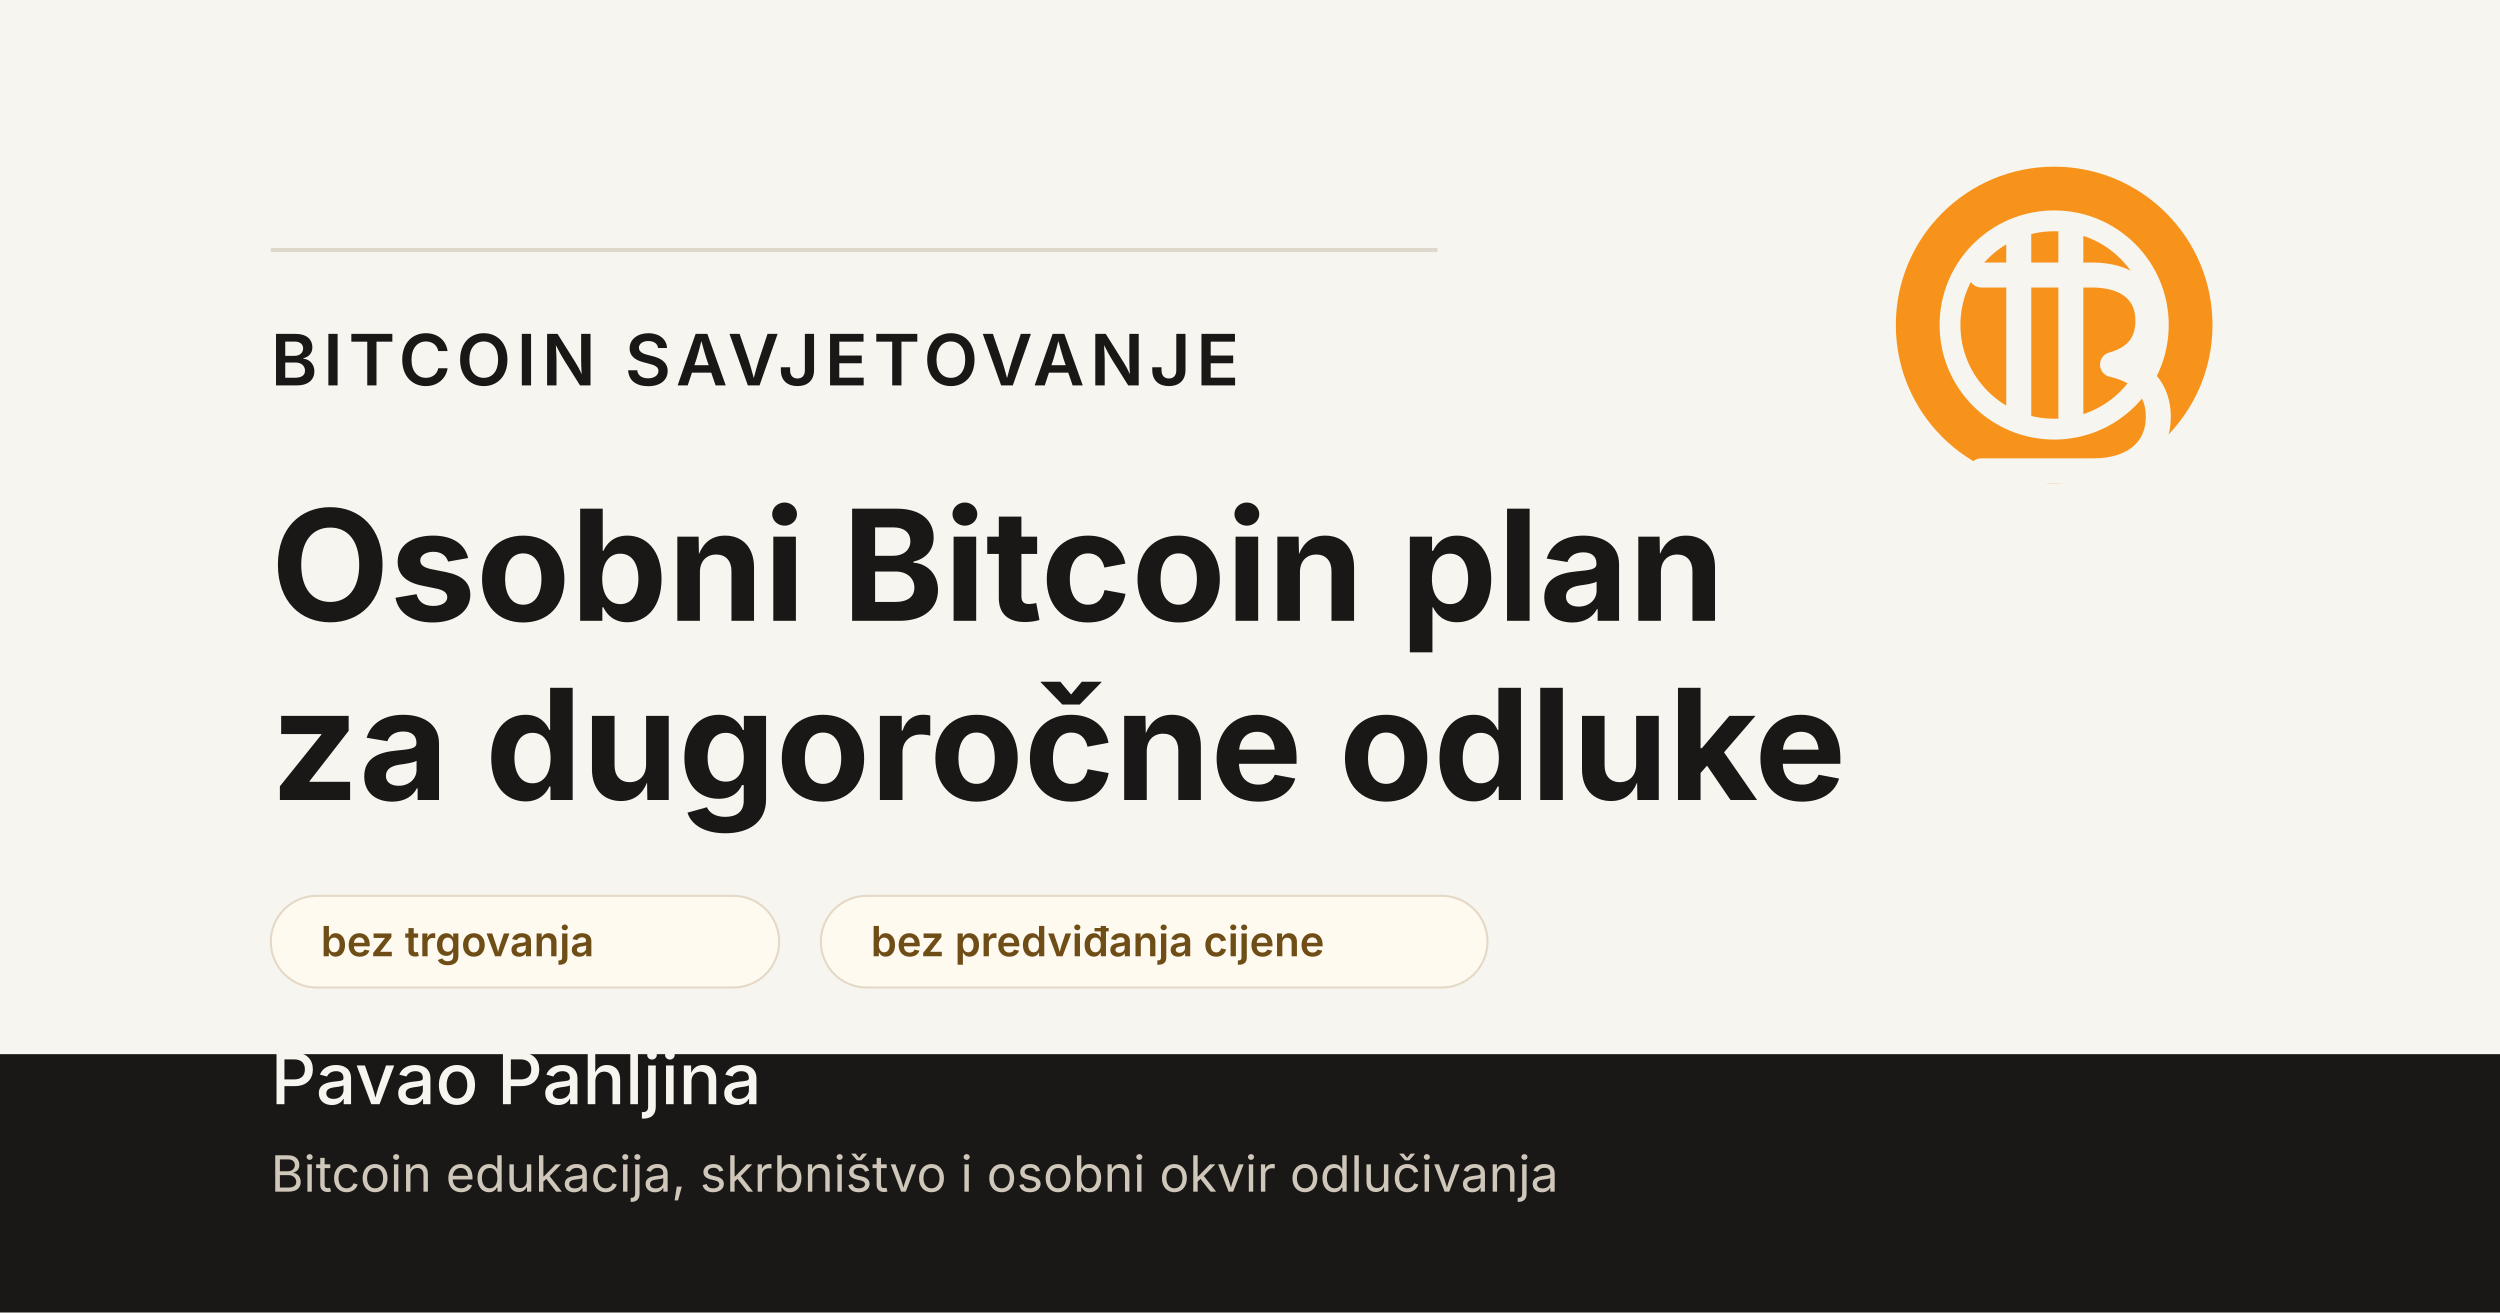
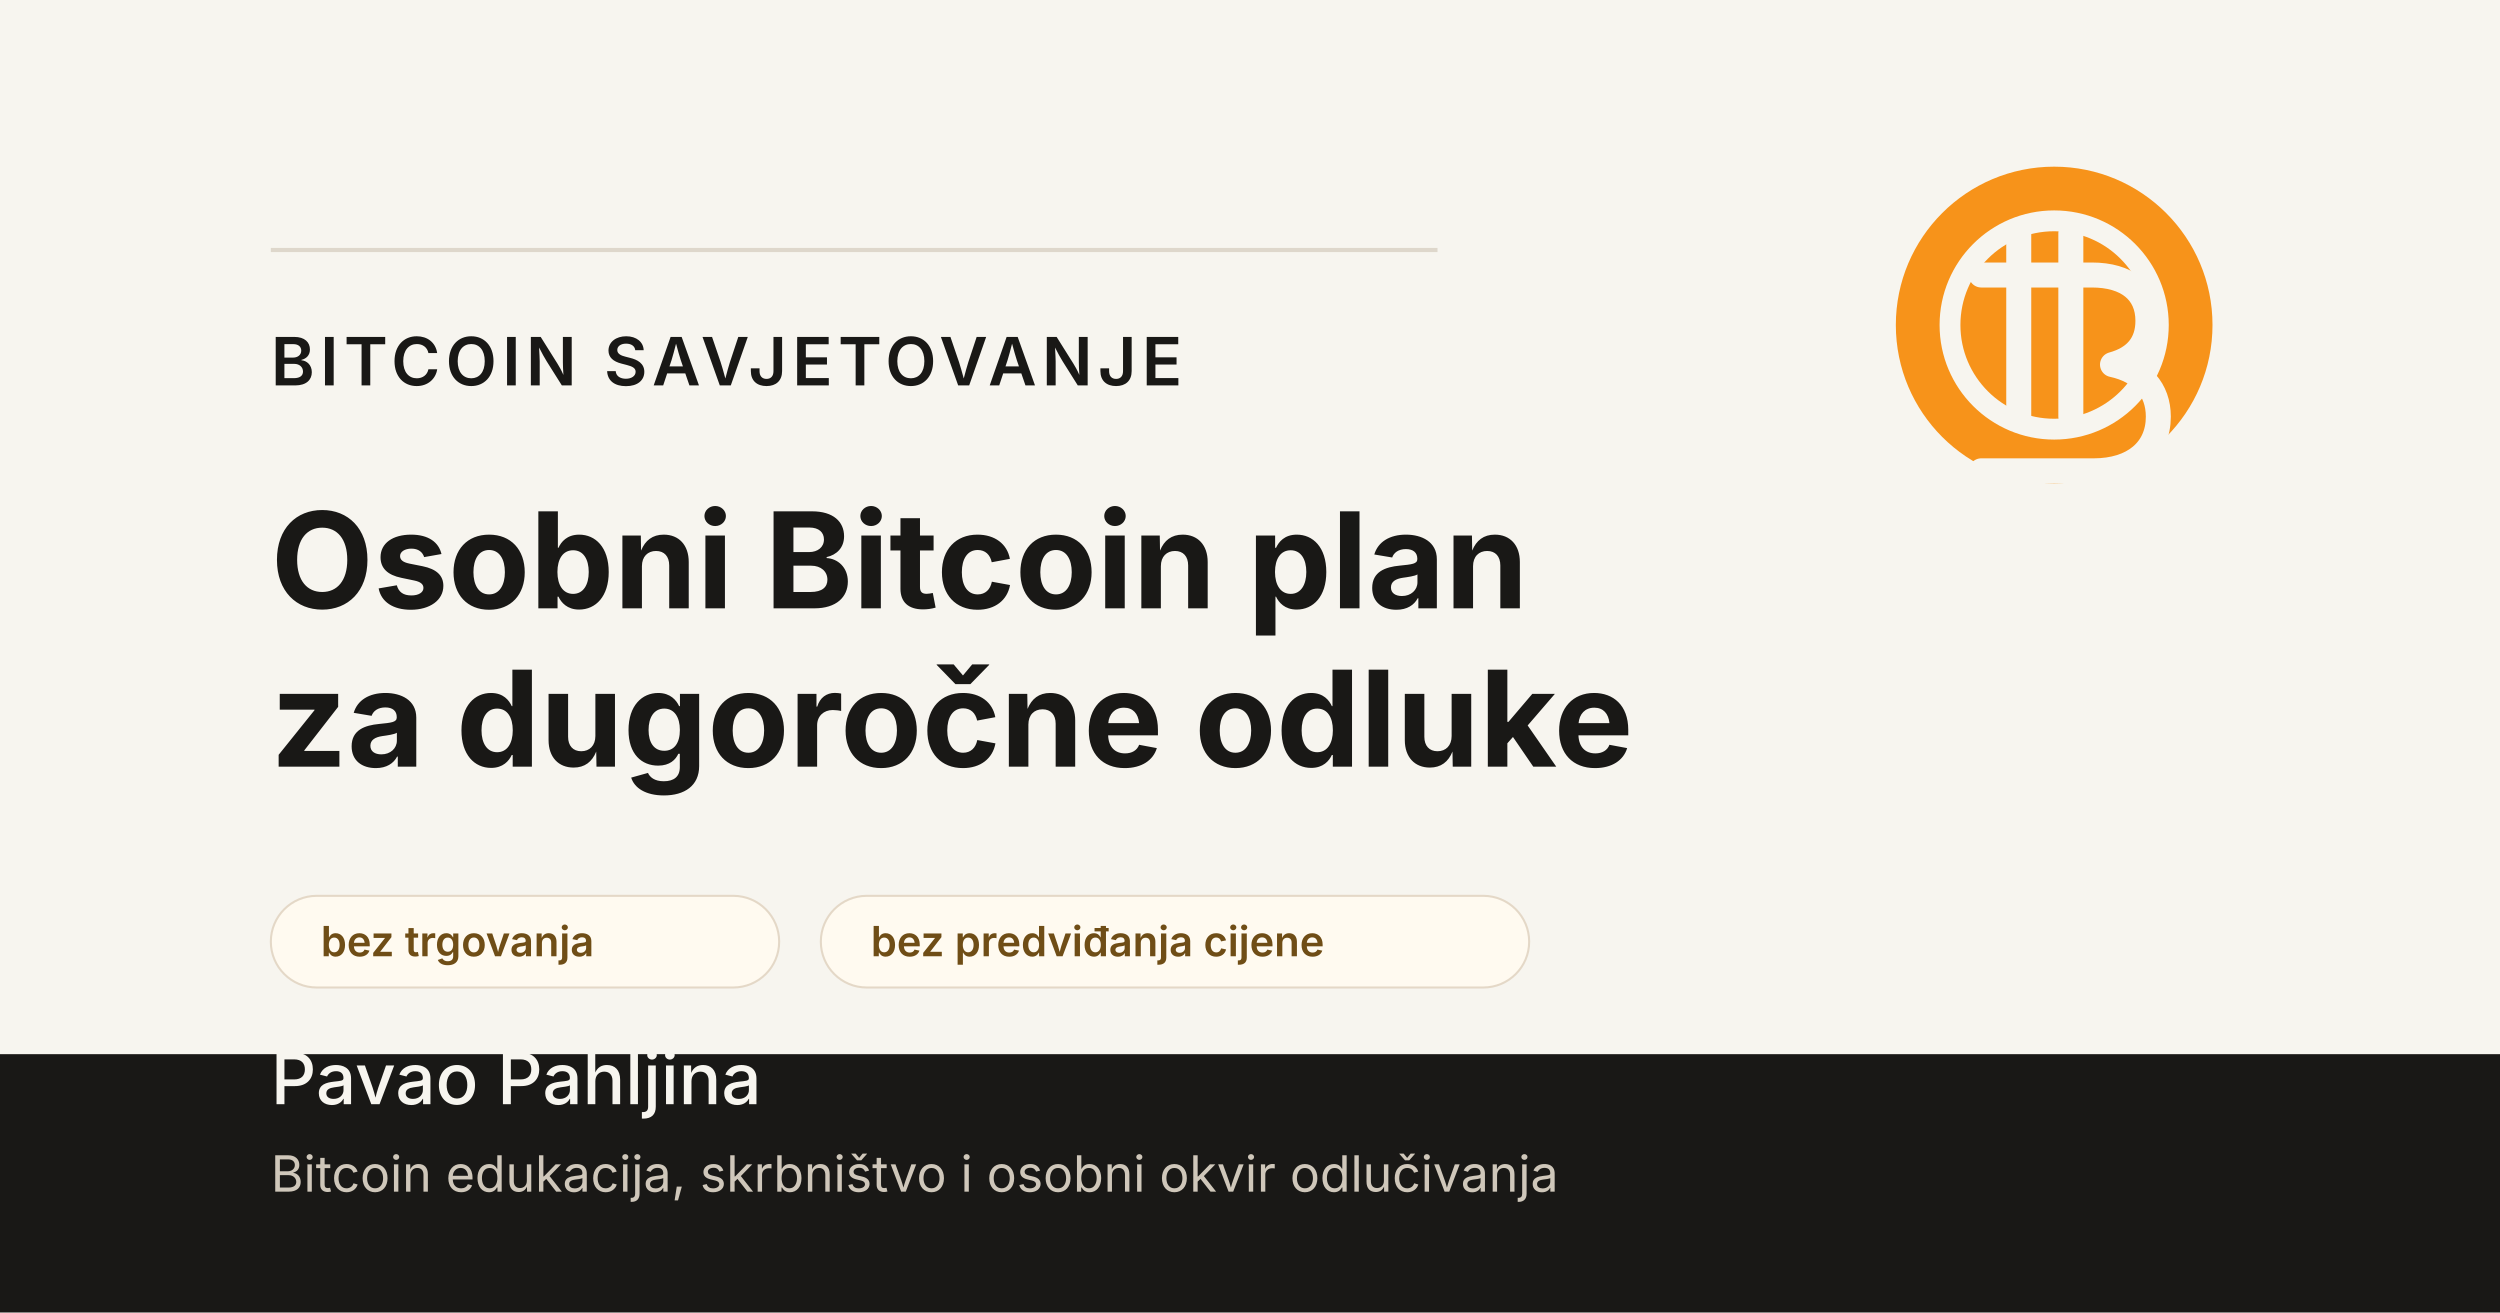
<svg xmlns="http://www.w3.org/2000/svg" width="1200" height="630" viewBox="0 0 1200 630" role="img" aria-labelledby="title desc">
  <rect width="1200" height="630" fill="#f7f5ef" />
  <path d="M0 506h1200v124H0z" fill="#191816" />
  <circle cx="986" cy="156" r="76" fill="#f7931a" />
  <circle cx="986" cy="156" r="50" fill="none" stroke="#f7f5ef" stroke-width="10" />
  <path d="M969 112v88M994 112v88M951 132h53c17 0 27 8 27 22 0 11-6 18-17 21 14 3 22 12 22 25 0 16-12 26-31 26h-54" fill="none" stroke="#f7f5ef" stroke-width="12" stroke-linecap="round" stroke-linejoin="round" />
  <path d="M130 120h560" stroke="#ded7cb" stroke-width="2" />
-   <text x="130" y="185" fill="#191816" font-family="Geist, Inter, Arial, sans-serif" font-size="34" font-weight="600" letter-spacing=".08em">BITCOIN SAVJETOVANJE</text>
-   <text x="130" y="298" fill="#191816" font-family="Geist, Inter, Arial, sans-serif" font-size="74" font-weight="700">Osobni Bitcoin plan</text>
-   <text x="130" y="384" fill="#191816" font-family="Geist, Inter, Arial, sans-serif" font-size="74" font-weight="700">za dugoročne odluke</text>
+   <text x="130" y="185" fill="#191816" font-family="Geist, Inter, Arial, sans-serif" font-size="32" font-weight="600" letter-spacing=".08em">BITCOIN SAVJETOVANJE</text>
+   <text x="130" y="292" fill="#191816" font-family="Geist, Inter, Arial, sans-serif" font-size="64" font-weight="700">Osobni Bitcoin plan</text>
+   <text x="130" y="368" fill="#191816" font-family="Geist, Inter, Arial, sans-serif" font-size="64" font-weight="700">za dugoročne odluke</text>
  <text x="130" y="530" fill="#f7f5ef" font-family="Geist, Inter, Arial, sans-serif" font-size="34" font-weight="500">Pavao Pahljina</text>
  <text x="130" y="572" fill="#cfc7ba" font-family="Geist, Inter, Arial, sans-serif" font-size="24">Bitcoin edukacija, skrbništvo i osobni okvir odlučivanja</text>
  <rect x="130" y="430" width="244" height="44" rx="22" fill="#fffaf0" stroke="#e4d8c7" />
  <text x="154" y="459" fill="#6f4d16" font-family="Geist, Inter, Arial, sans-serif" font-size="20" font-weight="600">bez trgovanja</text>
-   <rect x="394" y="430" width="320" height="44" rx="22" fill="#fffaf0" stroke="#e4d8c7" />
+   <rect x="394" y="430" width="340" height="44" rx="22" fill="#fffaf0" stroke="#e4d8c7" />
  <text x="418" y="459" fill="#6f4d16" font-family="Geist, Inter, Arial, sans-serif" font-size="20" font-weight="600">bez predviđanja cijene</text>
</svg>
